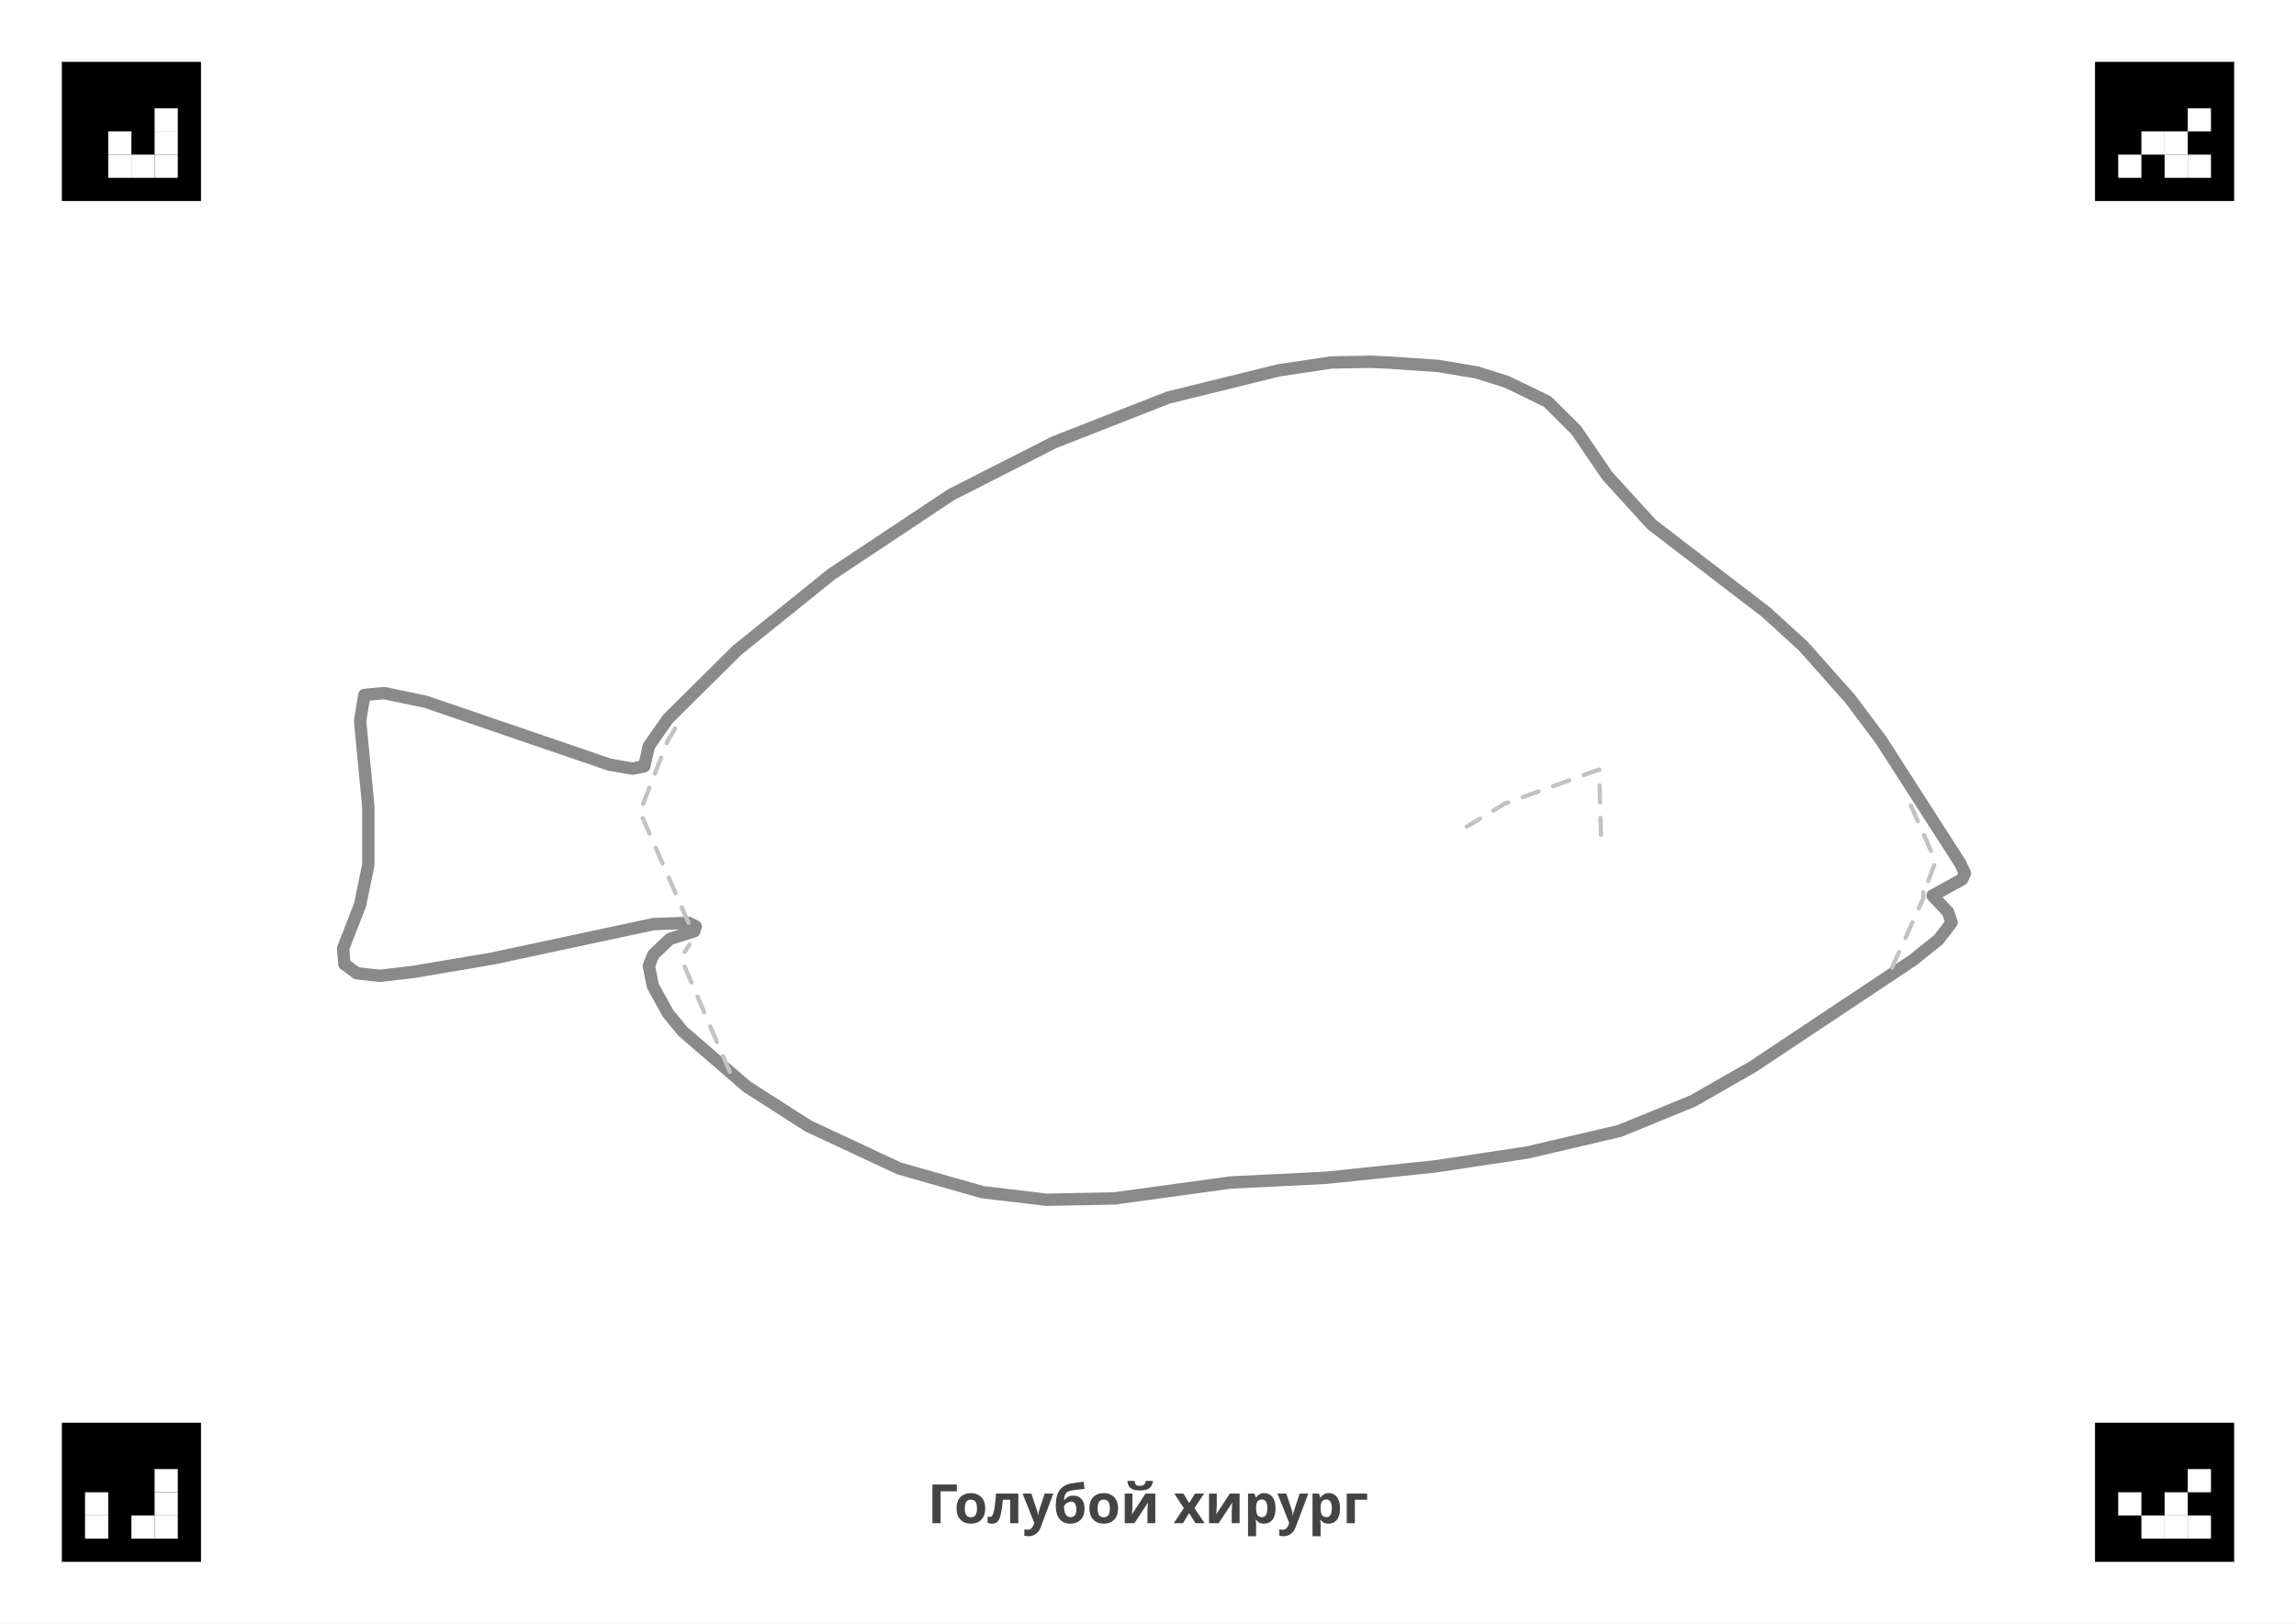
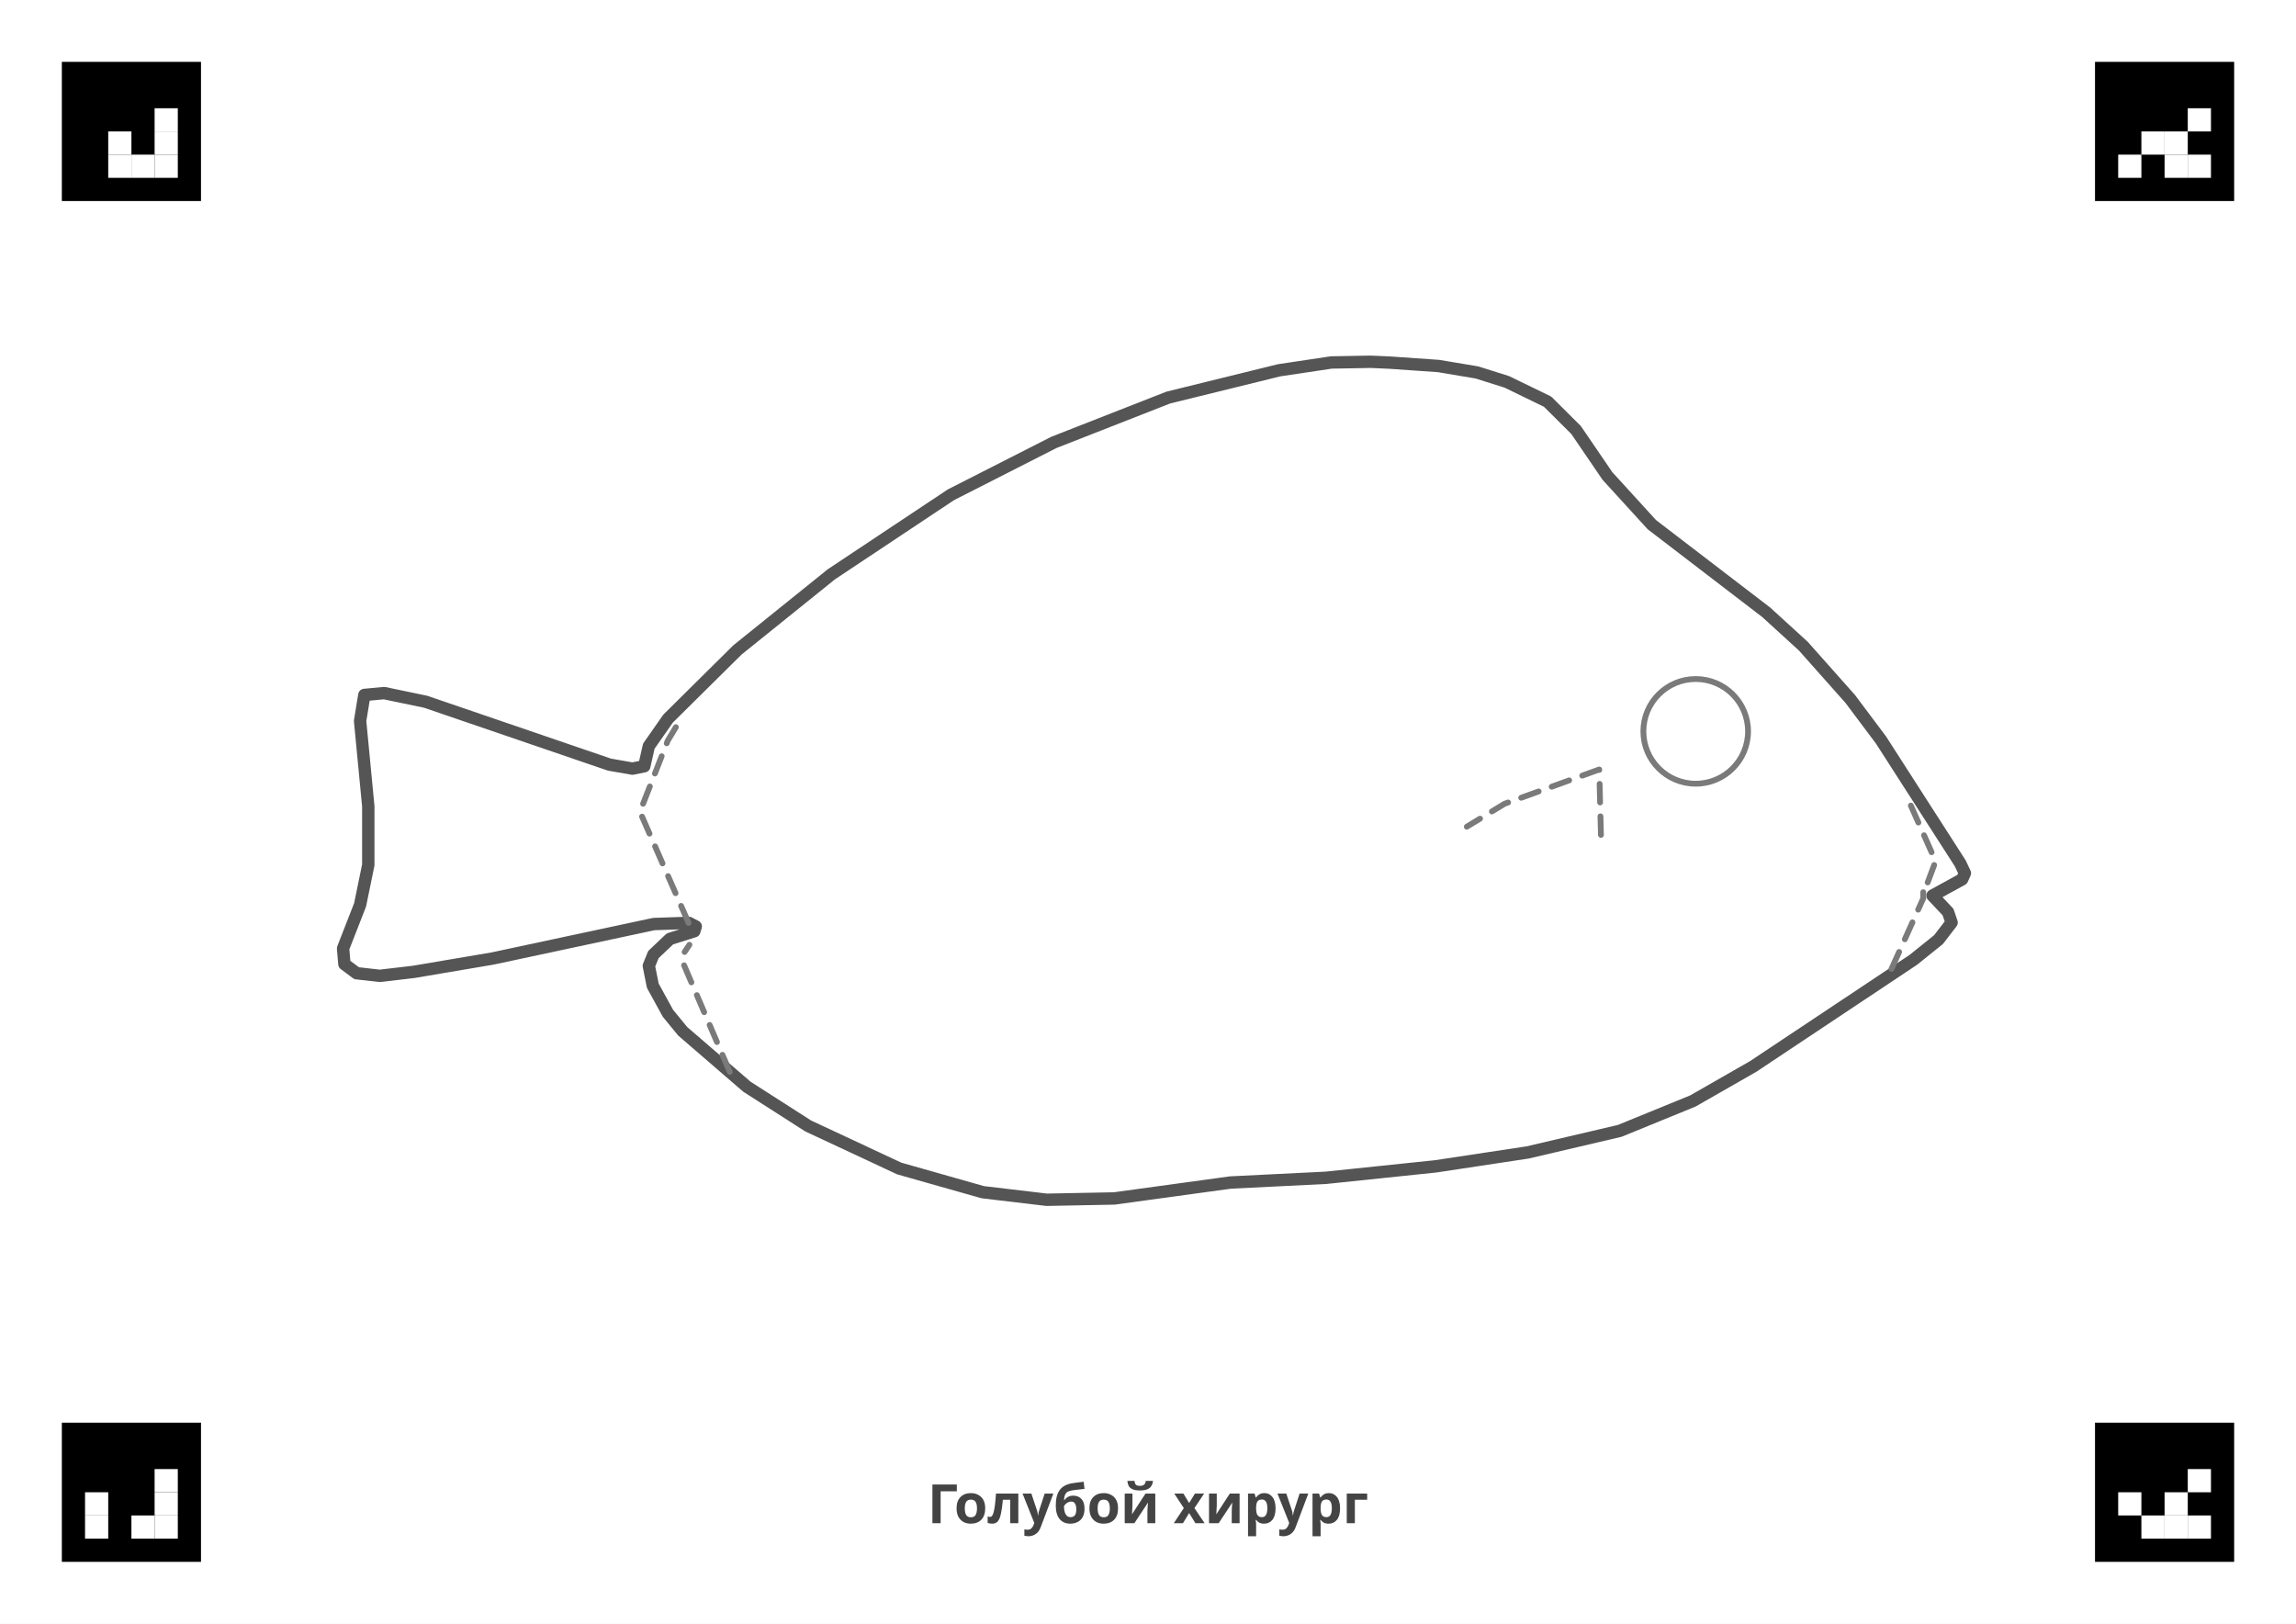
<svg xmlns="http://www.w3.org/2000/svg" width="297mm" height="210mm" viewBox="0 0 297 210">
  <rect width="297" height="210" fill="#fff" />
  <rect x="8" y="8" width="18" height="18" fill="#000" />
  <rect x="20.00" y="14.00" width="3" height="3" fill="#fff" />
  <rect x="14.00" y="17.00" width="3" height="3" fill="#fff" />
  <rect x="20.00" y="17.00" width="3" height="3" fill="#fff" />
  <rect x="14.00" y="20.00" width="3" height="3" fill="#fff" />
  <rect x="17.00" y="20.00" width="3" height="3" fill="#fff" />
  <rect x="20.00" y="20.00" width="3" height="3" fill="#fff" />
  <rect x="271" y="8" width="18" height="18" fill="#000" />
  <rect x="283.00" y="14.00" width="3" height="3" fill="#fff" />
  <rect x="277.00" y="17.00" width="3" height="3" fill="#fff" />
  <rect x="280.00" y="17.00" width="3" height="3" fill="#fff" />
  <rect x="274.00" y="20.00" width="3" height="3" fill="#fff" />
  <rect x="280.00" y="20.00" width="3" height="3" fill="#fff" />
  <rect x="283.00" y="20.00" width="3" height="3" fill="#fff" />
  <rect x="8" y="184" width="18" height="18" fill="#000" />
  <rect x="20.00" y="190.00" width="3" height="3" fill="#fff" />
  <rect x="11.00" y="193.00" width="3" height="3" fill="#fff" />
  <rect x="20.00" y="193.00" width="3" height="3" fill="#fff" />
  <rect x="11.00" y="196.00" width="3" height="3" fill="#fff" />
  <rect x="17.00" y="196.00" width="3" height="3" fill="#fff" />
  <rect x="20.00" y="196.00" width="3" height="3" fill="#fff" />
  <rect x="271" y="184" width="18" height="18" fill="#000" />
  <rect x="283.00" y="190.00" width="3" height="3" fill="#fff" />
  <rect x="274.00" y="193.00" width="3" height="3" fill="#fff" />
  <rect x="280.00" y="193.00" width="3" height="3" fill="#fff" />
  <rect x="277.00" y="196.00" width="3" height="3" fill="#fff" />
  <rect x="280.00" y="196.00" width="3" height="3" fill="#fff" />
  <rect x="283.00" y="196.00" width="3" height="3" fill="#fff" />
-   <path d="M179.80 46.90 L186.10 47.34 L191.05 48.17 L194.92 49.39 L200.19 51.95 L203.87 55.61 L207.93 61.56 L213.68 67.86 L228.47 79.19 L233.27 83.57 L239.34 90.40 L243.32 95.71 L253.57 111.66 L254.17 112.93 L253.81 113.73 L249.98 115.83 L251.99 117.96 L252.45 119.32 L250.76 121.52 L247.50 124.14 L226.78 137.93 L218.99 142.39 L209.52 146.26 L197.61 149.05 L185.70 150.85 L171.51 152.33 L159.16 152.94 L144.14 155.00 L135.39 155.17 L127.12 154.19 L116.33 151.13 L104.55 145.63 L96.62 140.55 L88.31 133.38 L86.40 131.05 L84.44 127.48 L83.93 124.92 L84.52 123.46 L86.66 121.43 L89.81 120.44 L90.00 119.82 L89.11 119.36 L84.58 119.51 L63.71 123.97 L53.49 125.70 L49.12 126.21 L46.13 125.87 L44.55 124.69 L44.38 122.66 L46.58 117.03 L47.64 111.87 L47.64 104.28 L46.58 93.24 L47.13 89.88 L49.69 89.64 L55.06 90.76 L78.83 98.89 L81.81 99.41 L83.34 99.10 L83.93 96.50 L86.42 92.94 L95.39 84.06 L107.55 74.27 L123.01 63.99 L136.32 57.22 L151.12 51.42 L165.46 47.89 L172.21 46.88 L177.31 46.79 Z" fill="#fff" stroke="#8a8a8a" stroke-width="1.6" stroke-linejoin="round" />
-   <path d="M247.18 104.19 L250.38 111.39 L249.18 114.59" fill="none" stroke="#c2c2c2" stroke-width="0.55" stroke-dasharray="2.2 2" stroke-linecap="round" stroke-linejoin="round" />
-   <path d="M248.78 115.39 L248.78 116.19 L245.18 124.19 L244.22 126.32" fill="none" stroke="#c2c2c2" stroke-width="0.55" stroke-dasharray="2.2 2" stroke-linecap="round" stroke-linejoin="round" />
-   <path d="M94.40 138.63 L93.18 135.79 L88.38 124.59 L88.38 123.39 L89.18 122.19" fill="none" stroke="#c2c2c2" stroke-width="0.55" stroke-dasharray="2.2 2" stroke-linecap="round" stroke-linejoin="round" />
-   <path d="M89.07 119.36 L88.38 117.79 L82.78 104.99 L86.38 95.79 L87.58 93.79" fill="none" stroke="#c2c2c2" stroke-width="0.55" stroke-dasharray="2.2 2" stroke-linecap="round" stroke-linejoin="round" />
-   <path d="M207.09 107.98 L206.87 99.52 L194.61 103.96 L189.74 106.92" fill="none" stroke="#c2c2c2" stroke-width="0.55" stroke-dasharray="2.2 2" stroke-linecap="round" stroke-linejoin="round" />
-   <text x="148.5" y="197" text-anchor="middle" font-family="Segoe UI, sans-serif" font-size="7" font-weight="600" fill="#444">Голубой хирург</text>
+   <path d="M179.80 46.90 L186.10 47.34 L191.05 48.17 L194.92 49.39 L200.19 51.95 L203.87 55.61 L207.93 61.56 L213.68 67.86 L228.47 79.19 L233.27 83.57 L239.34 90.40 L243.32 95.71 L253.57 111.66 L254.17 112.93 L253.81 113.73 L249.98 115.83 L251.99 117.96 L252.45 119.32 L250.76 121.52 L247.50 124.14 L226.78 137.93 L218.99 142.39 L209.52 146.26 L197.61 149.05 L185.70 150.85 L171.51 152.33 L159.16 152.94 L144.14 155.00 L135.39 155.17 L127.12 154.19 L116.33 151.13 L104.55 145.63 L96.62 140.55 L88.31 133.38 L86.40 131.05 L84.44 127.48 L83.93 124.92 L84.52 123.46 L86.66 121.43 L89.81 120.44 L90.00 119.82 L89.11 119.36 L84.58 119.51 L63.71 123.97 L53.49 125.70 L49.12 126.21 L46.13 125.87 L44.55 124.69 L44.38 122.66 L46.58 117.03 L47.64 111.87 L47.64 104.28 L46.58 93.24 L47.13 89.88 L49.69 89.64 L55.06 90.76 L78.83 98.89 L81.81 99.41 L83.34 99.10 L83.93 96.50 L86.42 92.94 L95.39 84.06 L107.55 74.27 L123.01 63.99 L136.32 57.22 L151.12 51.42 L165.46 47.89 L172.21 46.88 L177.31 46.79 Z" fill="#fff" stroke="#555" stroke-width="1.6" stroke-linejoin="round" />
+   <path d="M247.18 104.19 L250.38 111.39 L249.18 114.59" fill="none" stroke="#7a7a7a" stroke-width="0.75" stroke-dasharray="2.40 1.80" stroke-linecap="round" stroke-linejoin="round" />
+   <path d="M248.78 115.39 L248.78 116.19 L245.18 124.19 L244.22 126.32" fill="none" stroke="#7a7a7a" stroke-width="0.75" stroke-dasharray="2.40 1.80" stroke-linecap="round" stroke-linejoin="round" />
+   <path d="M94.40 138.63 L93.18 135.79 L88.38 124.59 L88.38 123.39 L89.18 122.19" fill="none" stroke="#7a7a7a" stroke-width="0.75" stroke-dasharray="2.40 1.80" stroke-linecap="round" stroke-linejoin="round" />
+   <path d="M89.07 119.36 L88.38 117.79 L82.78 104.99 L86.38 95.79 L87.58 93.79" fill="none" stroke="#7a7a7a" stroke-width="0.75" stroke-dasharray="2.40 1.80" stroke-linecap="round" stroke-linejoin="round" />
+   <path d="M207.09 107.98 L206.87 99.52 L194.61 103.96 L189.74 106.92" fill="none" stroke="#7a7a7a" stroke-width="0.75" stroke-dasharray="2.40 1.80" stroke-linecap="round" stroke-linejoin="round" />
+   <circle cx="219.35" cy="94.59" r="6.77" fill="none" stroke="#7a7a7a" stroke-width="0.75" />
+   <text x="148.5" y="197" text-anchor="middle" font-family="Segoe UI, sans-serif" font-size="7.0" font-weight="600" fill="#444">Голубой хирург</text>
</svg>
